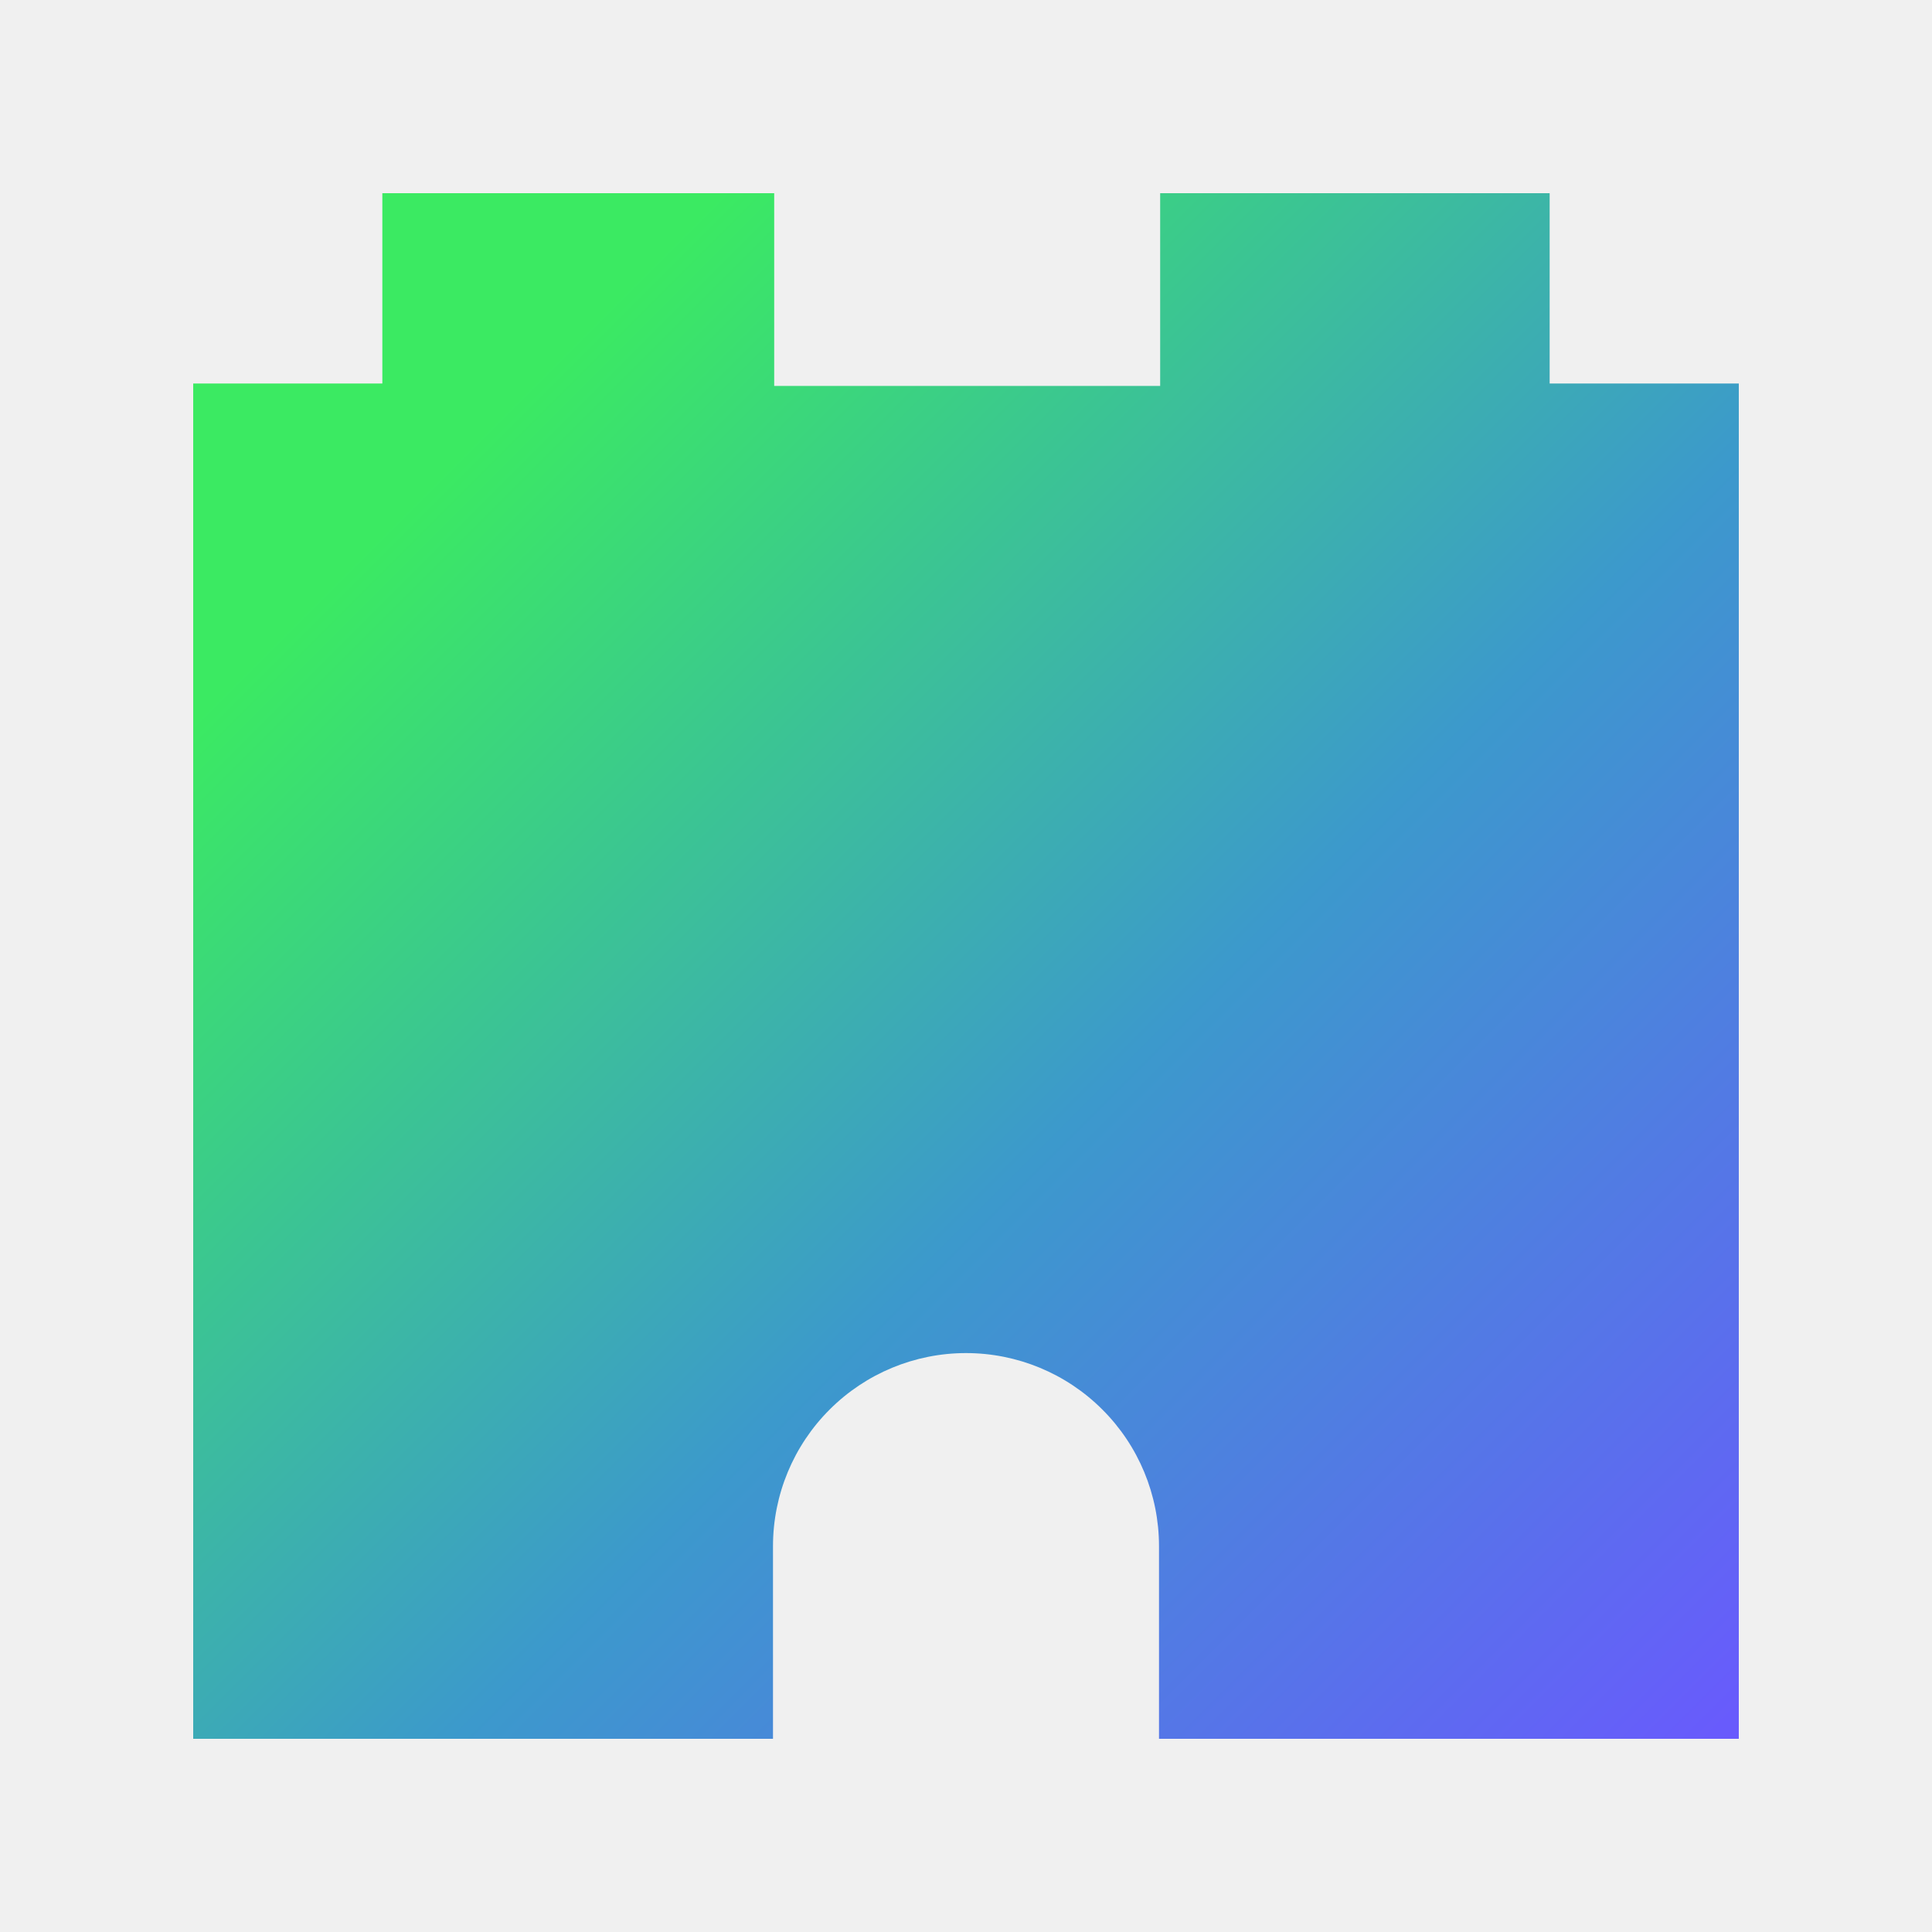
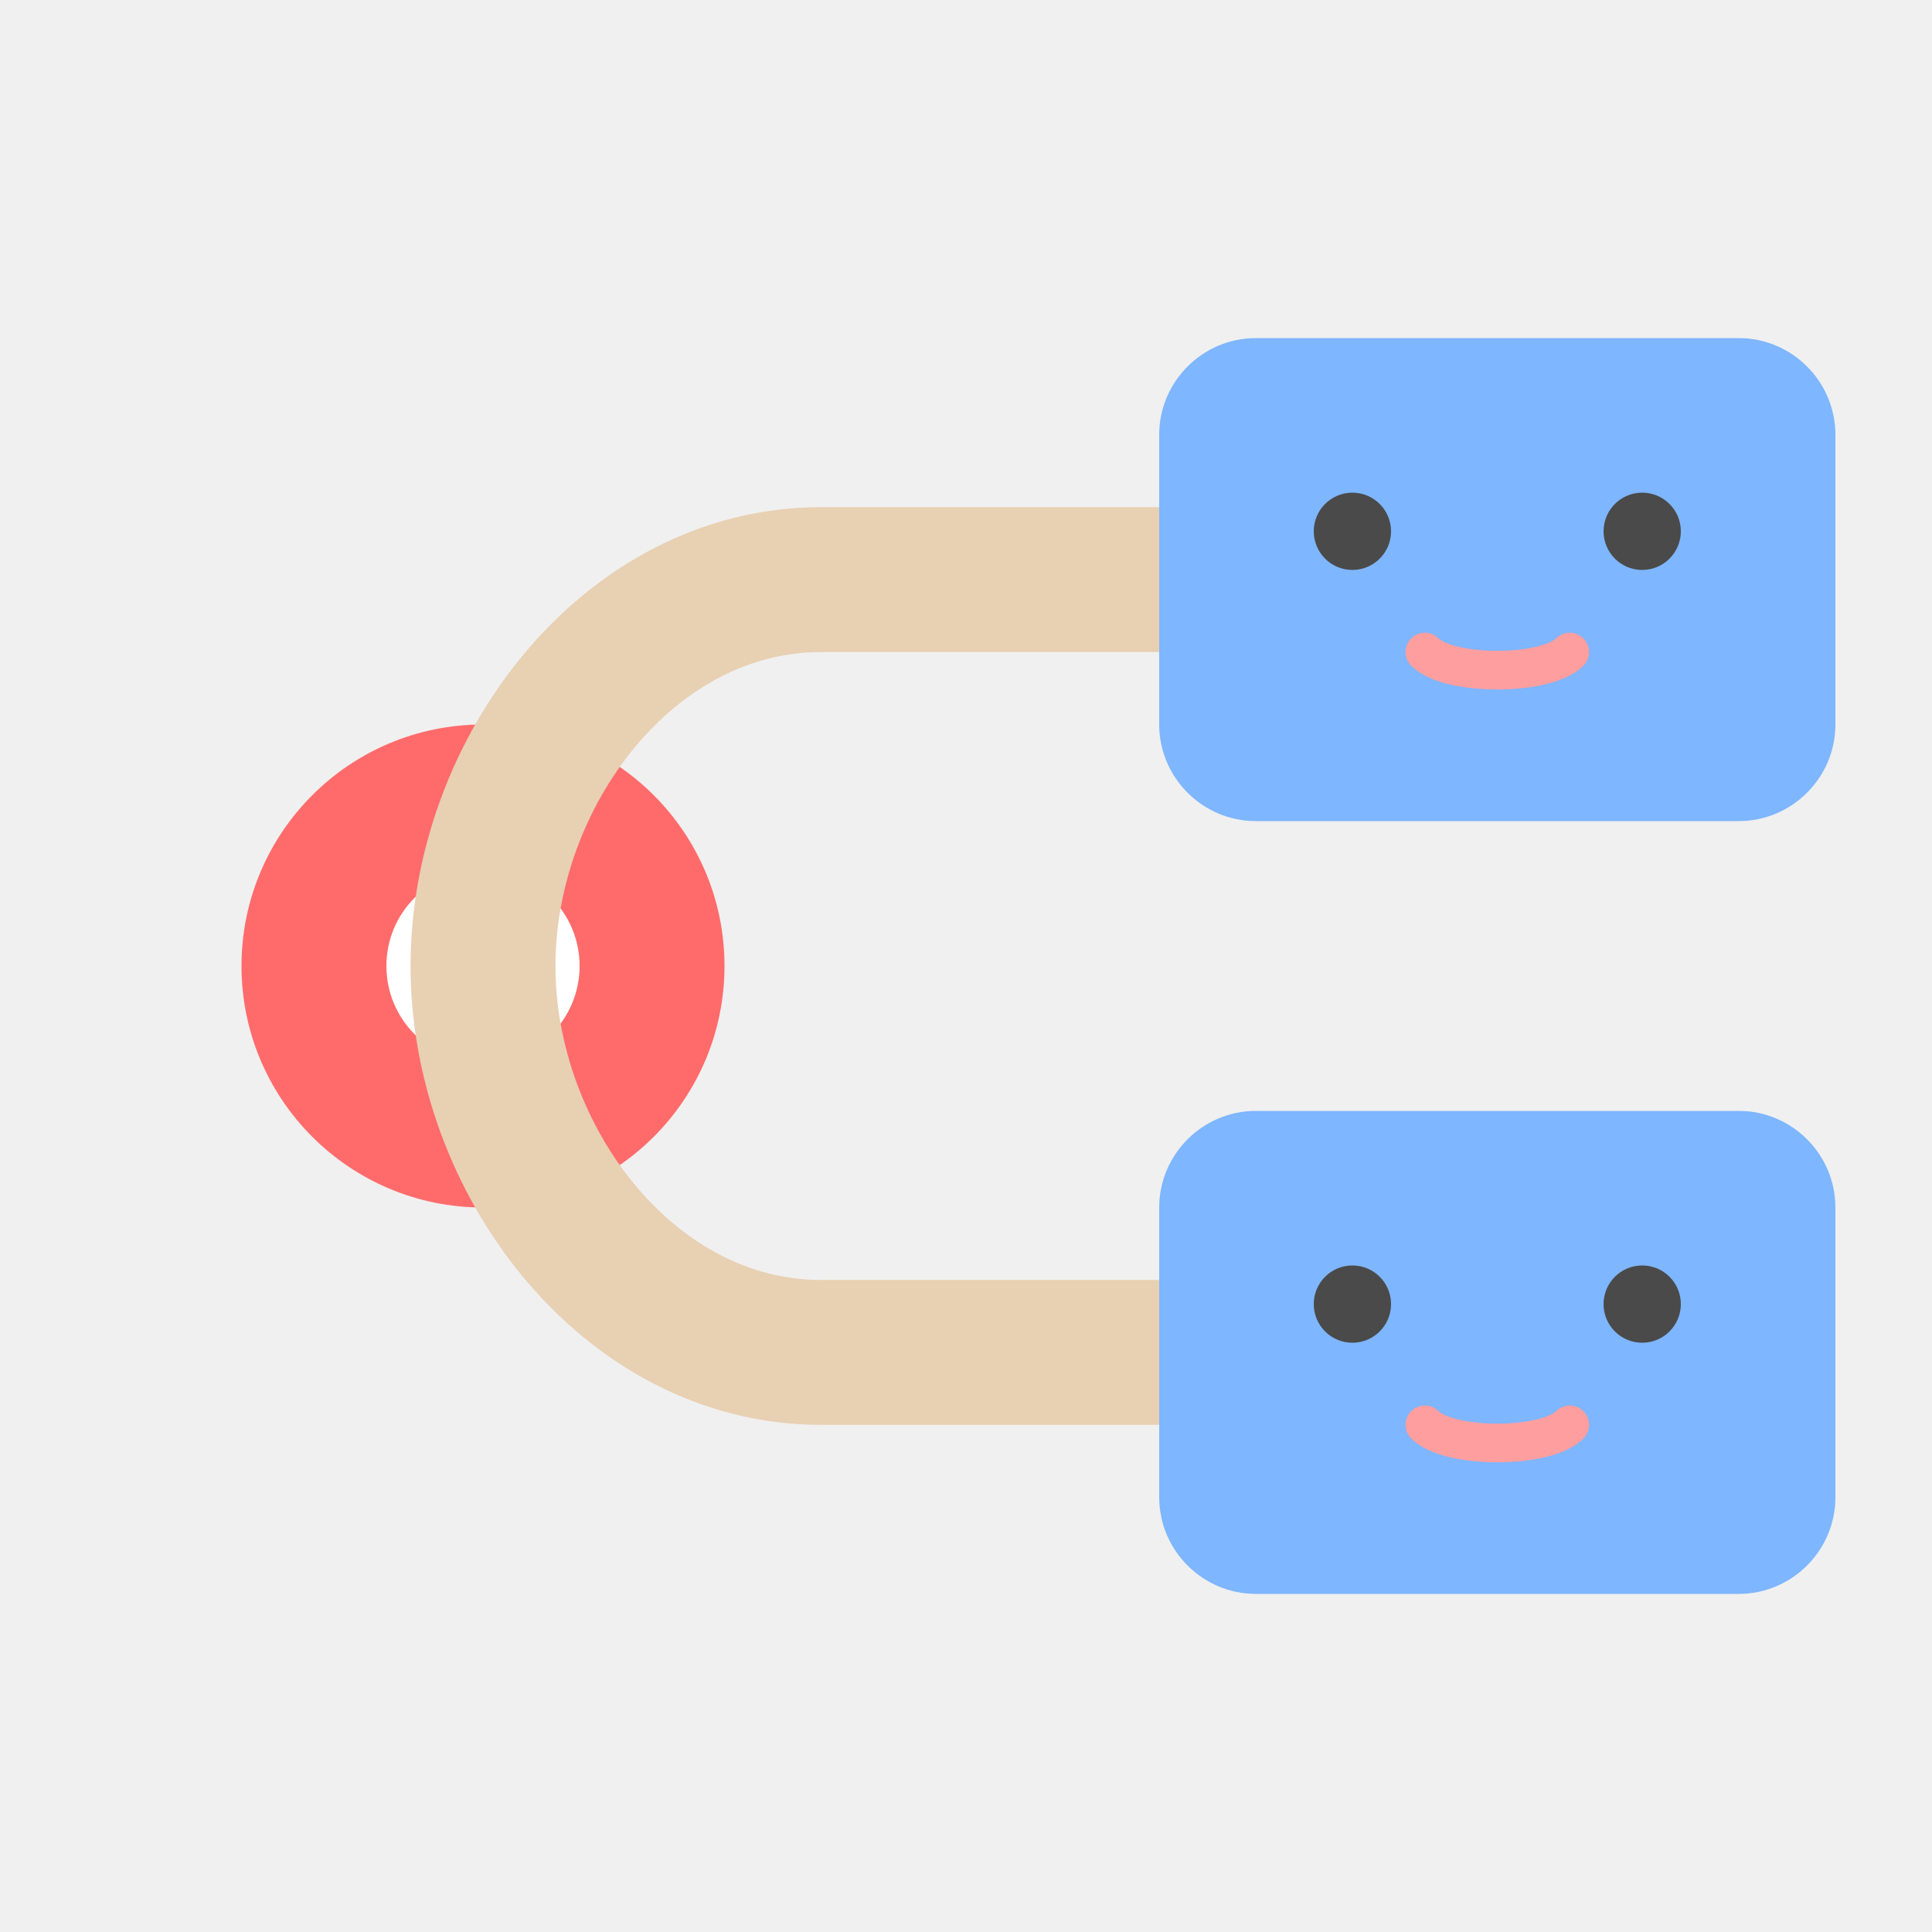
<svg xmlns="http://www.w3.org/2000/svg" width="40" height="40" viewBox="0 0 40 40" fill="none">
-   <path d="M32.084 7.94V4H24.02V7.99H16.029V4H7.916V7.94H4V36H16.004V32.005C16.006 30.946 16.427 29.931 17.177 29.183C17.926 28.434 18.941 28.014 20 28.014C21.059 28.014 22.074 28.434 22.823 29.183C23.573 29.931 23.994 30.946 23.996 32.005V36H36V7.94H32.084Z" fill="url(#paint0_linear)" />
-   <defs>
-     <linearGradient id="paint0_linear" x1="2.942" y1="4.9" x2="37.777" y2="39.734" gradientUnits="userSpaceOnUse">
-       <stop offset="0.159" stop-color="#3BEA62" />
-       <stop offset="0.54" stop-color="#3C99CC" />
-       <stop offset="0.937" stop-color="#6B57FF" />
-     </linearGradient>
-   </defs>
+   <circle cx="10" cy="20" r="5" fill="#FF6B6B" />
+   <circle cx="10" cy="20" r="2" fill="white" />
+   <path d="M10 20 C 10 16, 13 12, 17 12 H 26 M 10 20 C 10 24, 13 28, 17 28 H 26" stroke="#E8D0B3" stroke-width="3" stroke-linecap="round" fill="none" />
+   <g transform="translate(24, 5)">
+     <path d="M2 2 H 12 C 13.1 2 14 2.9 14 4 V 10 C 14 11.1 13.1 12 12 12 H 2 C 0.9 12 0 11.1 0 10 V 4 C 0 2.9 0.9 2 2 2 Z" fill="#7EB6FF" />
+     <circle cx="4" cy="6" r="0.8" fill="#4A4A4A" />
+     <circle cx="10" cy="6" r="0.8" fill="#4A4A4A" />
+     <path d="M5.5 8.5 C 6 9 8 9 8.5 8.5" stroke="#FF9E9E" stroke-width="0.8" stroke-linecap="round" />
+   </g>
+   <g transform="translate(24, 21)">
+     <path d="M2 2 H 12 C 13.1 2 14 2.9 14 4 V 10 C 14 11.1 13.1 12 12 12 H 2 C 0.9 12 0 11.1 0 10 V 4 C 0 2.9 0.9 2 2 2 Z" fill="#7EB6FF" />
+     <circle cx="4" cy="6" r="0.8" fill="#4A4A4A" />
+     <circle cx="10" cy="6" r="0.8" fill="#4A4A4A" />
+     <path d="M5.5 8.5 C 6 9 8 9 8.5 8.5" stroke="#FF9E9E" stroke-width="0.8" stroke-linecap="round" />
+   </g>
</svg>
